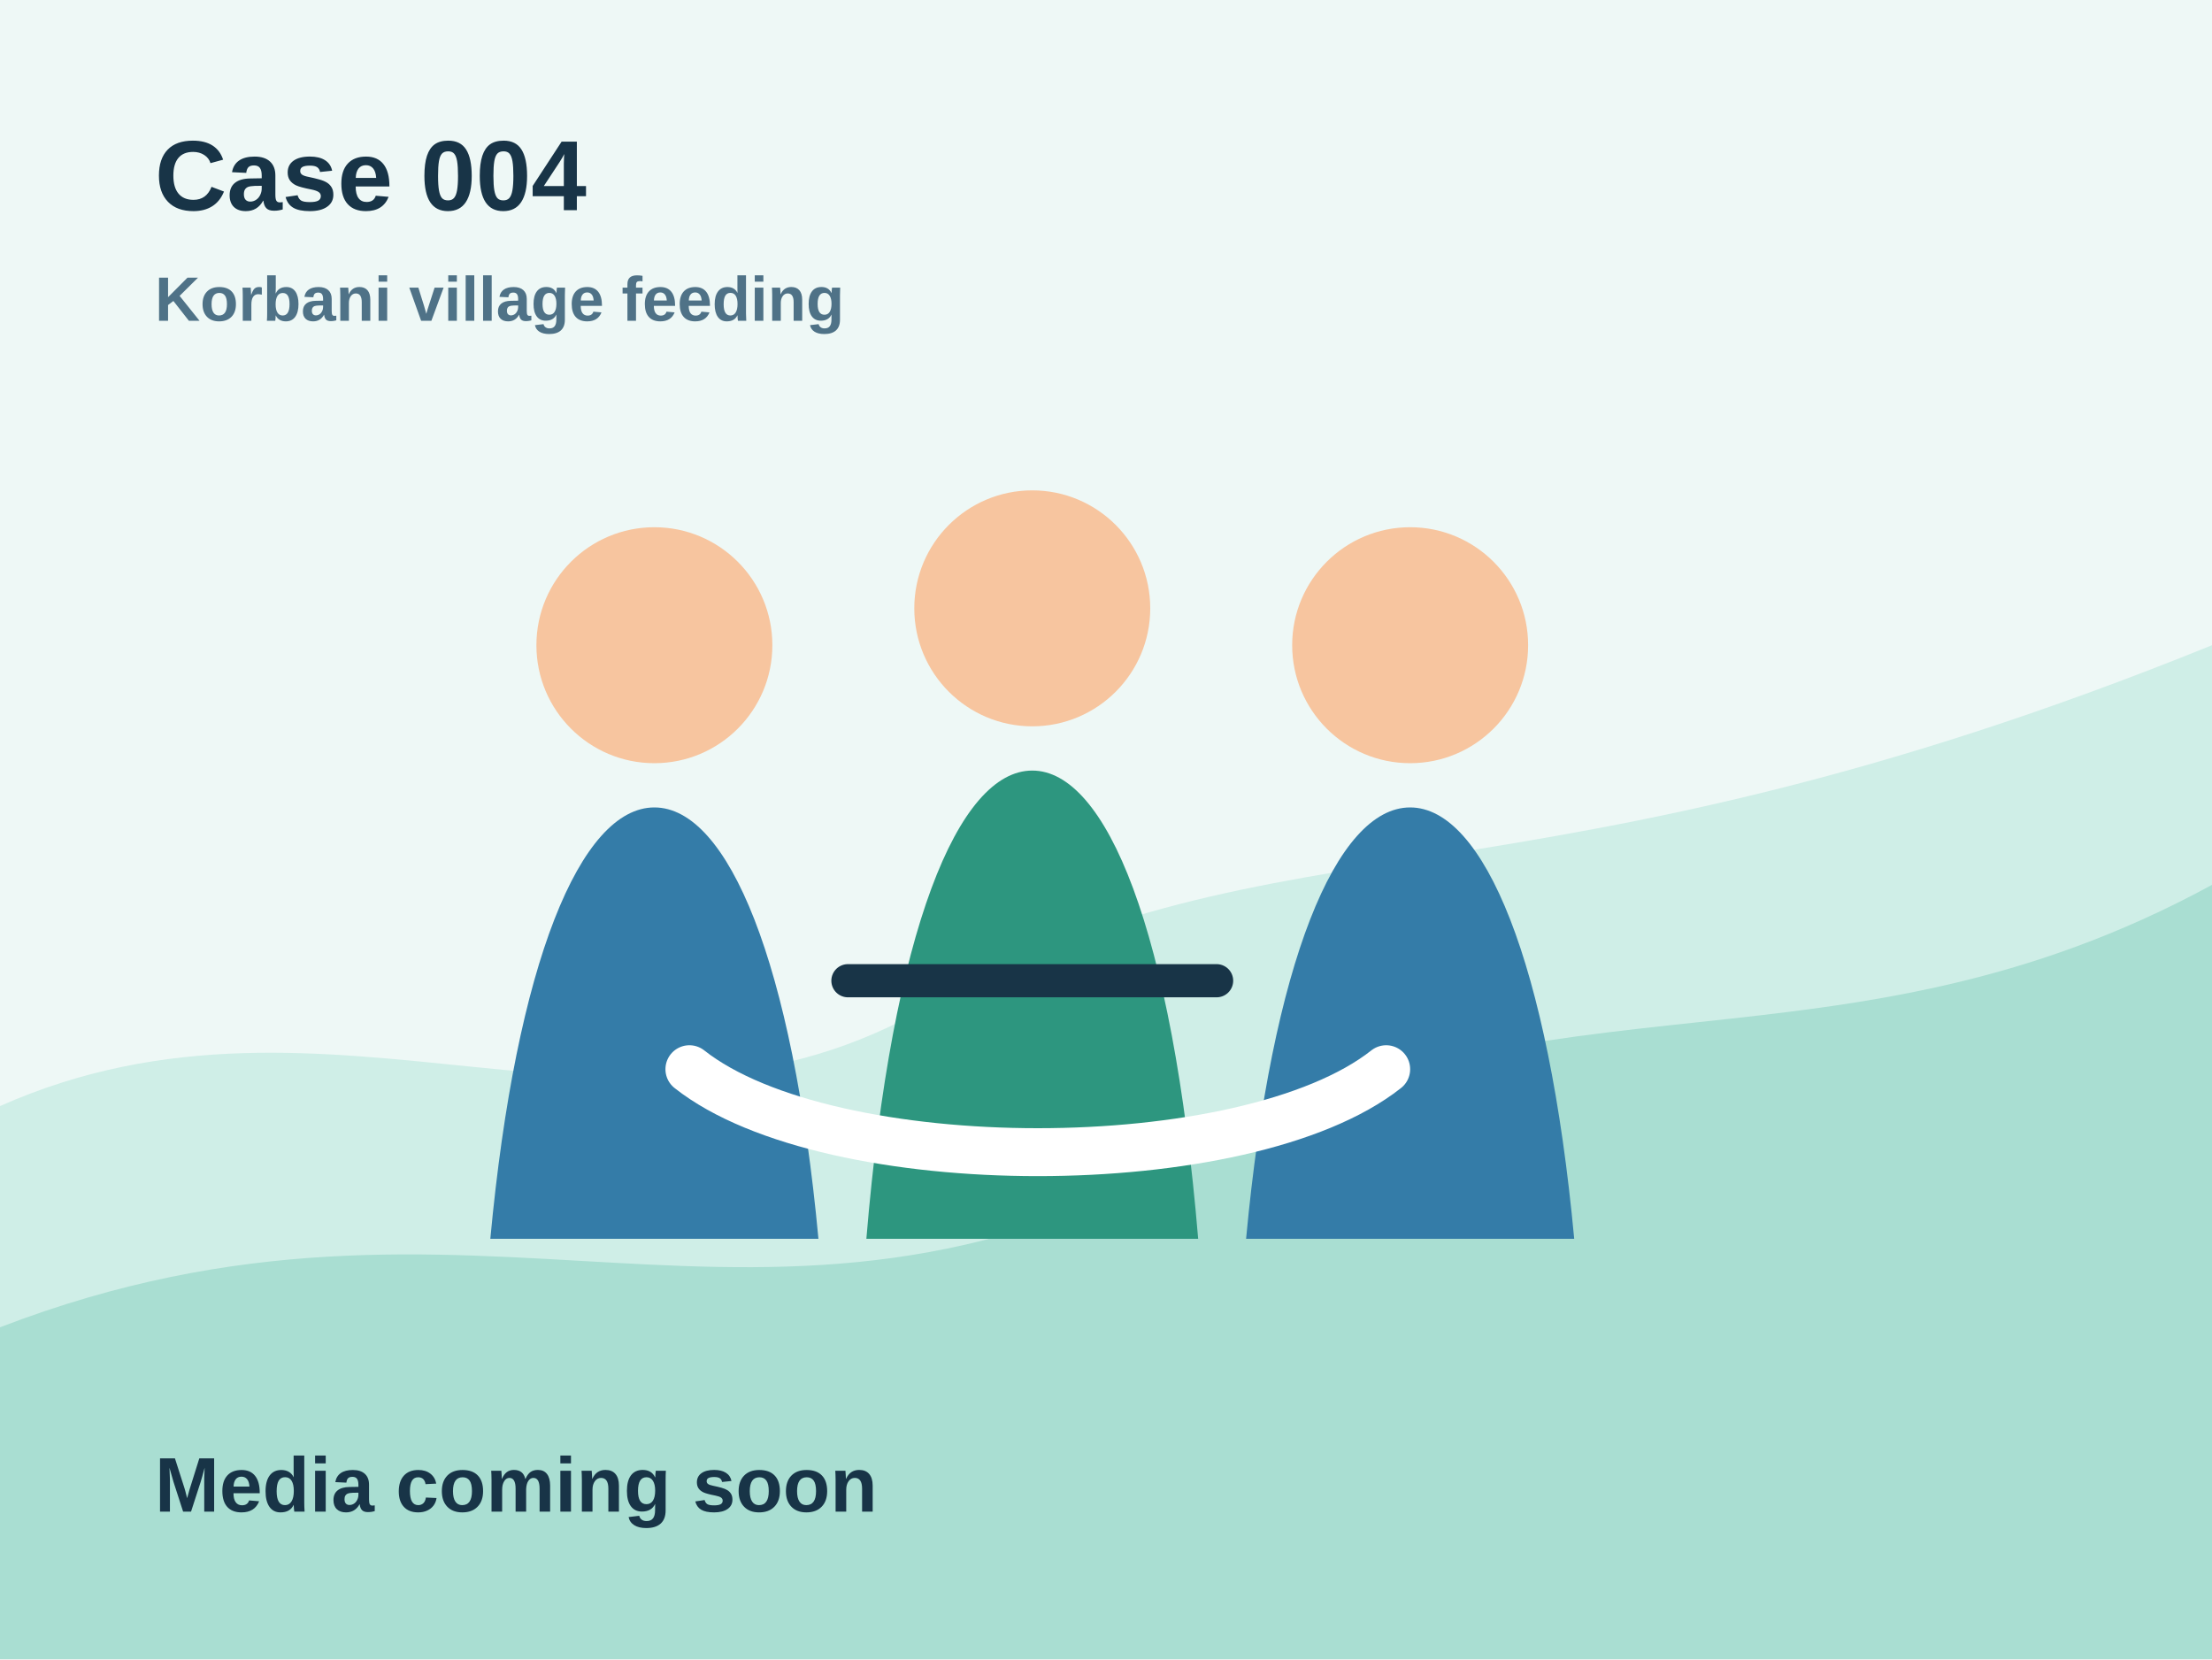
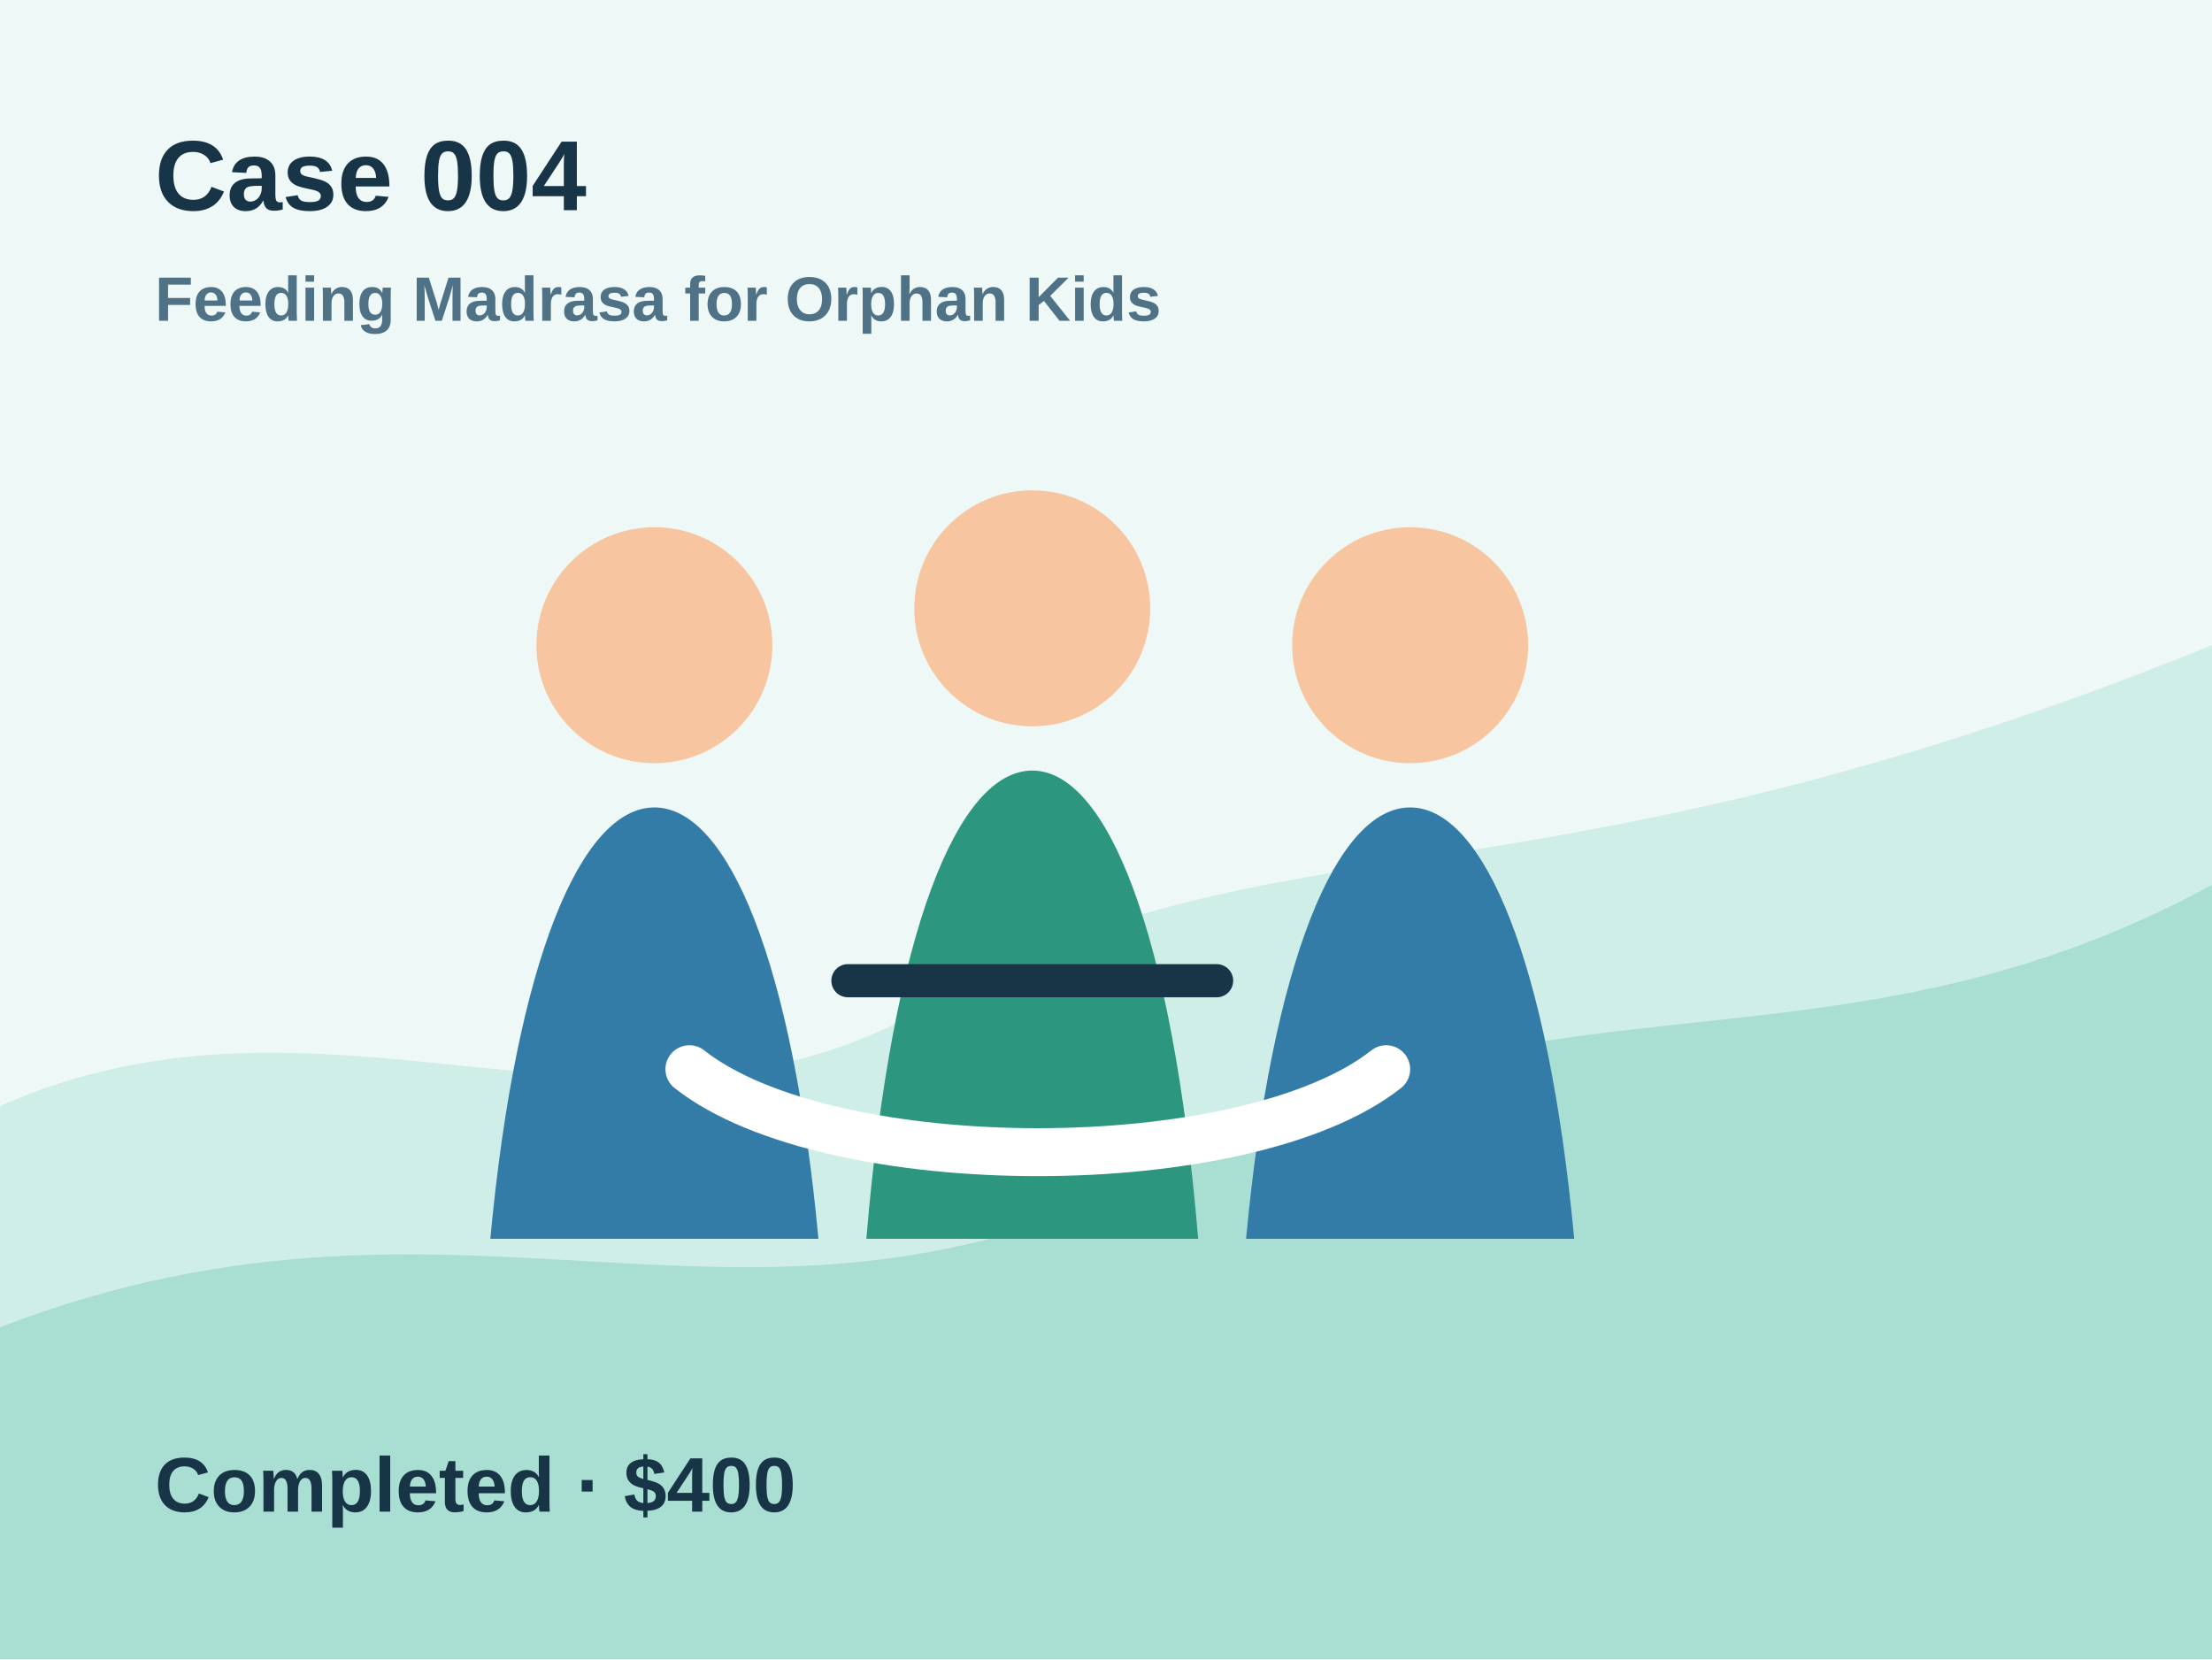
<svg xmlns="http://www.w3.org/2000/svg" viewBox="0 0 1200 900" role="img" aria-labelledby="title desc">
  <rect width="1200" height="900" fill="#eef8f6" />
  <path d="M0 600 C180 520 340 642 505 545 C690 438 830 500 1200 350 L1200 900 L0 900 Z" fill="#cfeee7" />
  <path d="M0 720 C260 620 412 758 650 626 C842 520 998 590 1200 480 L1200 900 L0 900 Z" fill="#a9ded2" />
  <circle cx="355" cy="350" r="64" fill="#f7c59f" />
  <circle cx="560" cy="330" r="64" fill="#f7c59f" />
  <circle cx="765" cy="350" r="64" fill="#f7c59f" />
  <path d="M266 672 C280 522 315 438 355 438 C395 438 430 522 444 672 Z" fill="#347ca8" />
  <path d="M470 672 C484 504 520 418 560 418 C600 418 636 504 650 672 Z" fill="#2d967f" />
  <path d="M676 672 C690 522 725 438 765 438 C805 438 840 522 854 672 Z" fill="#347ca8" />
  <path d="M460 532 H660" stroke="#183447" stroke-width="18" stroke-linecap="round" />
  <path d="M374 580 C450 640 676 640 752 580" fill="none" stroke="#ffffff" stroke-width="26" stroke-linecap="round" />
  <text x="84" y="114" fill="#183447" font-family="Arial, sans-serif" font-size="54" font-weight="700">Case 004</text>
-   <text x="84" y="174" fill="#4f7287" font-family="Arial, sans-serif" font-size="34" font-weight="700">Korbani village feeding</text>
-   <text x="84" y="820" fill="#183447" font-family="Arial, sans-serif" font-size="42" font-weight="700">Media coming soon</text>
+   <text x="84" y="174" fill="#4f7287" font-family="Arial, sans-serif" font-size="34" font-weight="700">Feeding Madrasa for Orphan Kids</text>
+   <text x="84" y="820" fill="#183447" font-family="Arial, sans-serif" font-size="42" font-weight="700">Completed · $400</text>
</svg>
